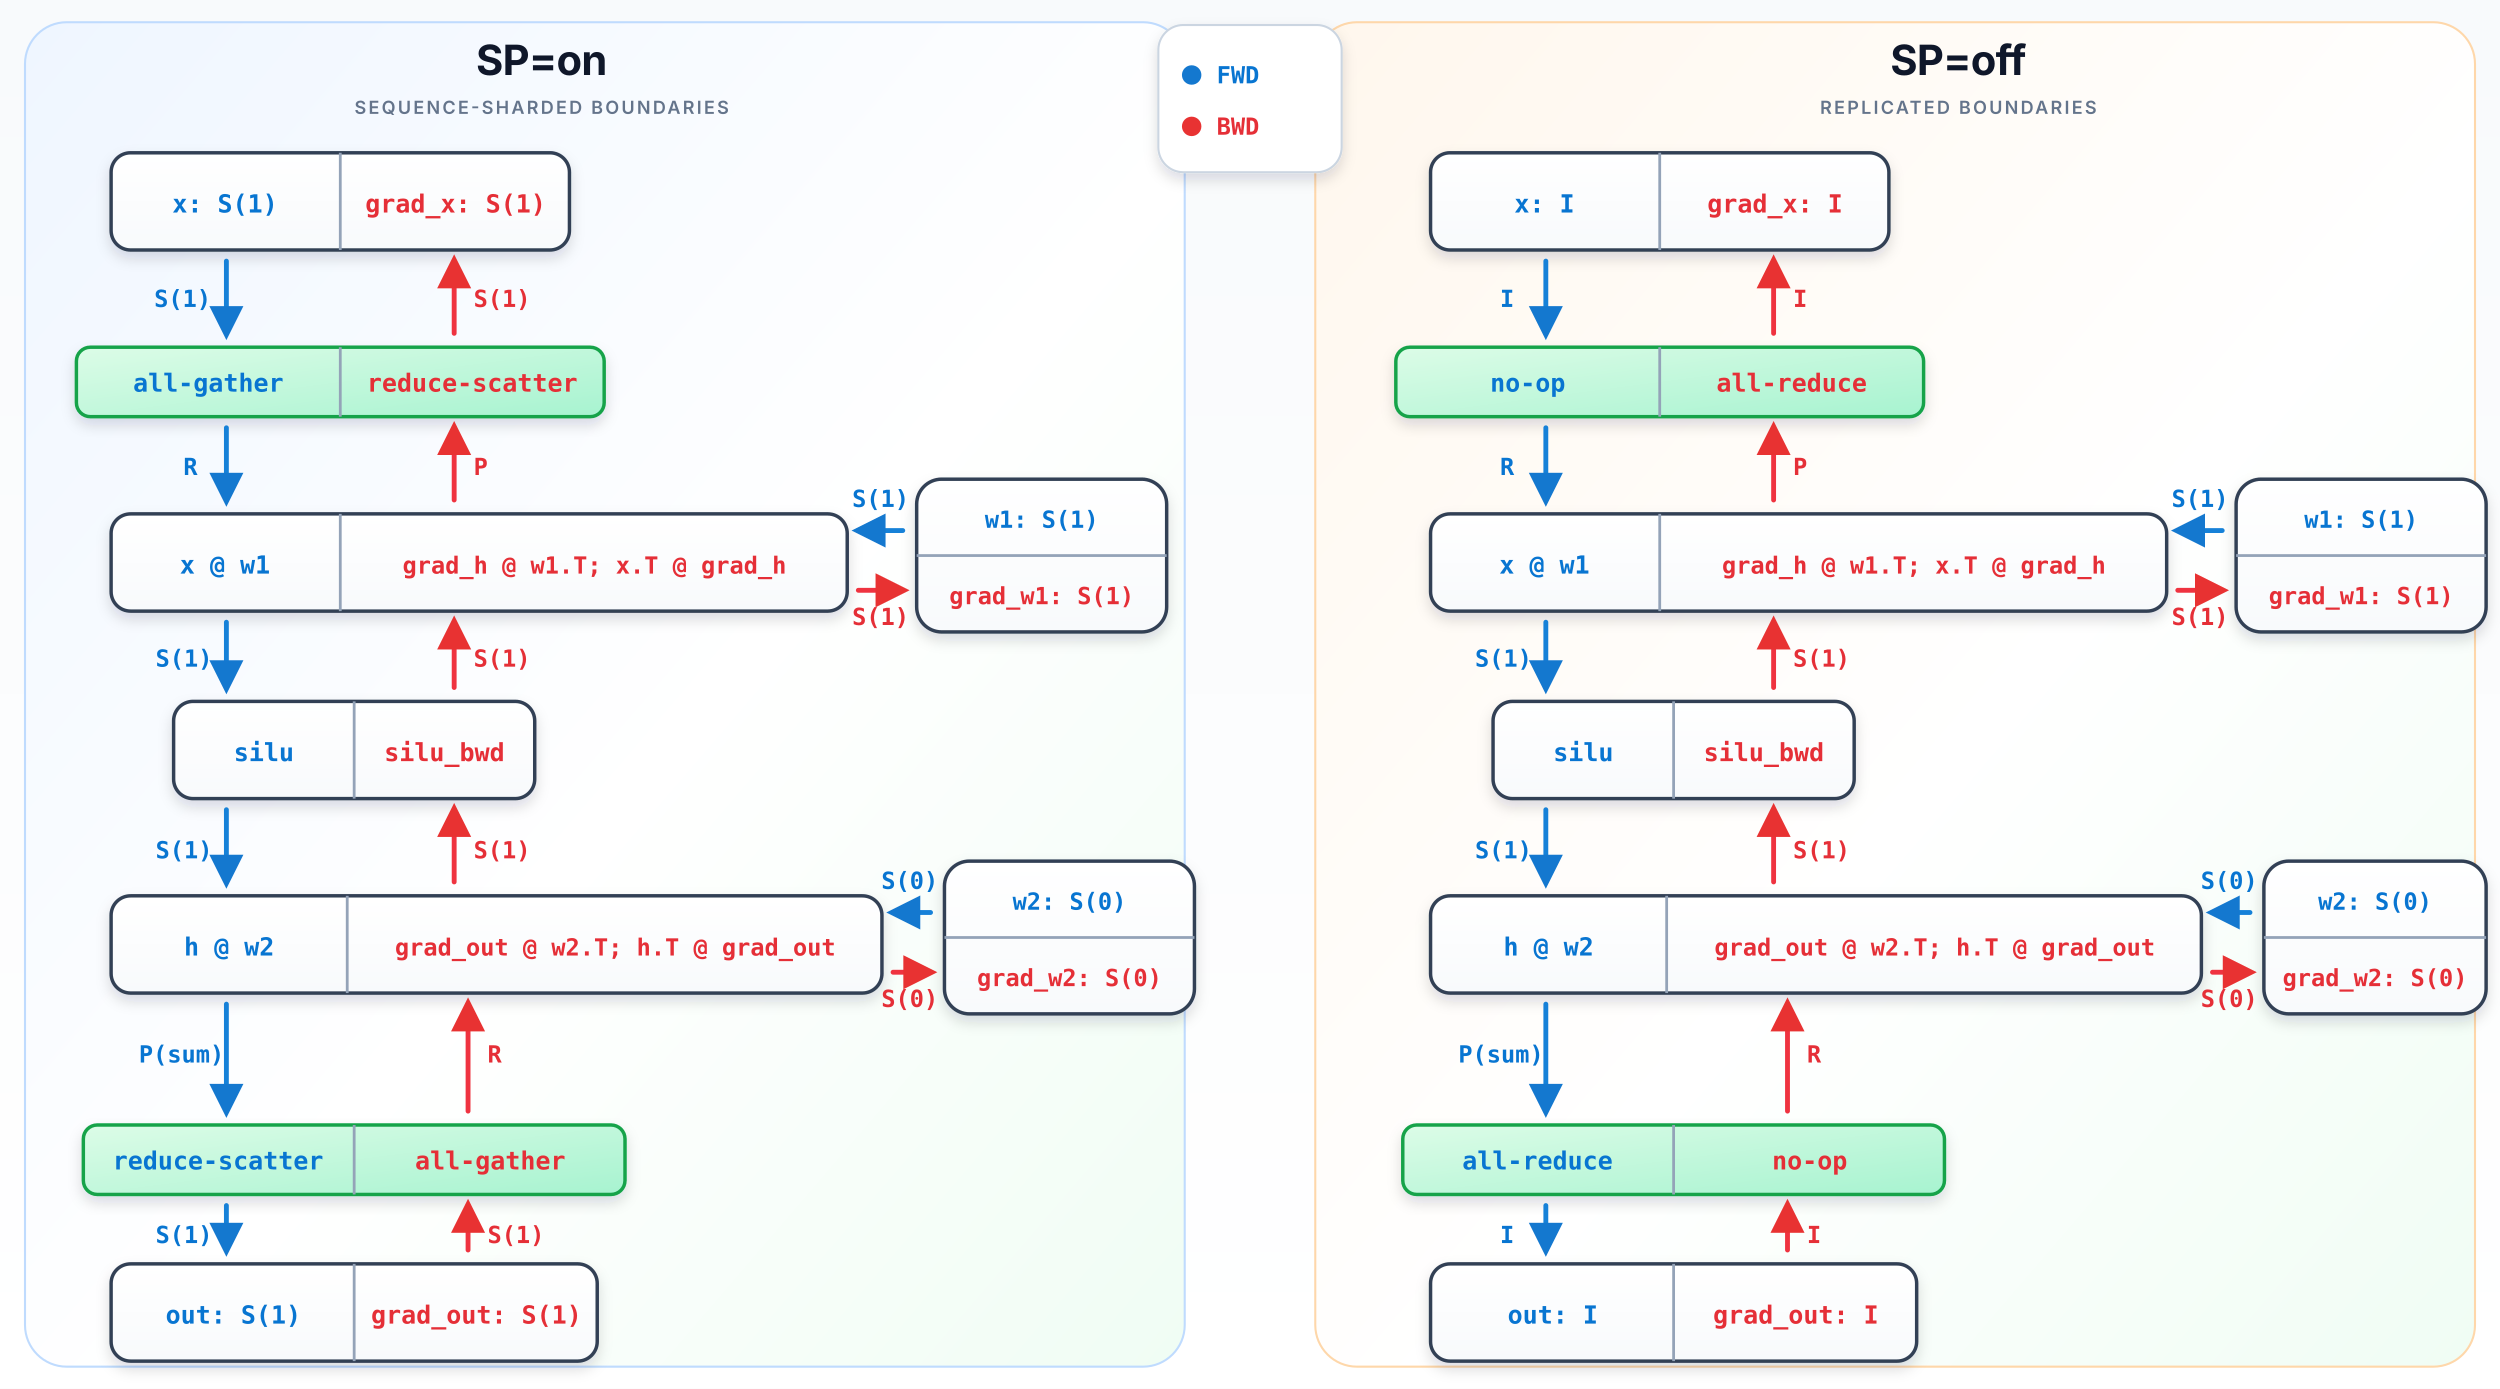
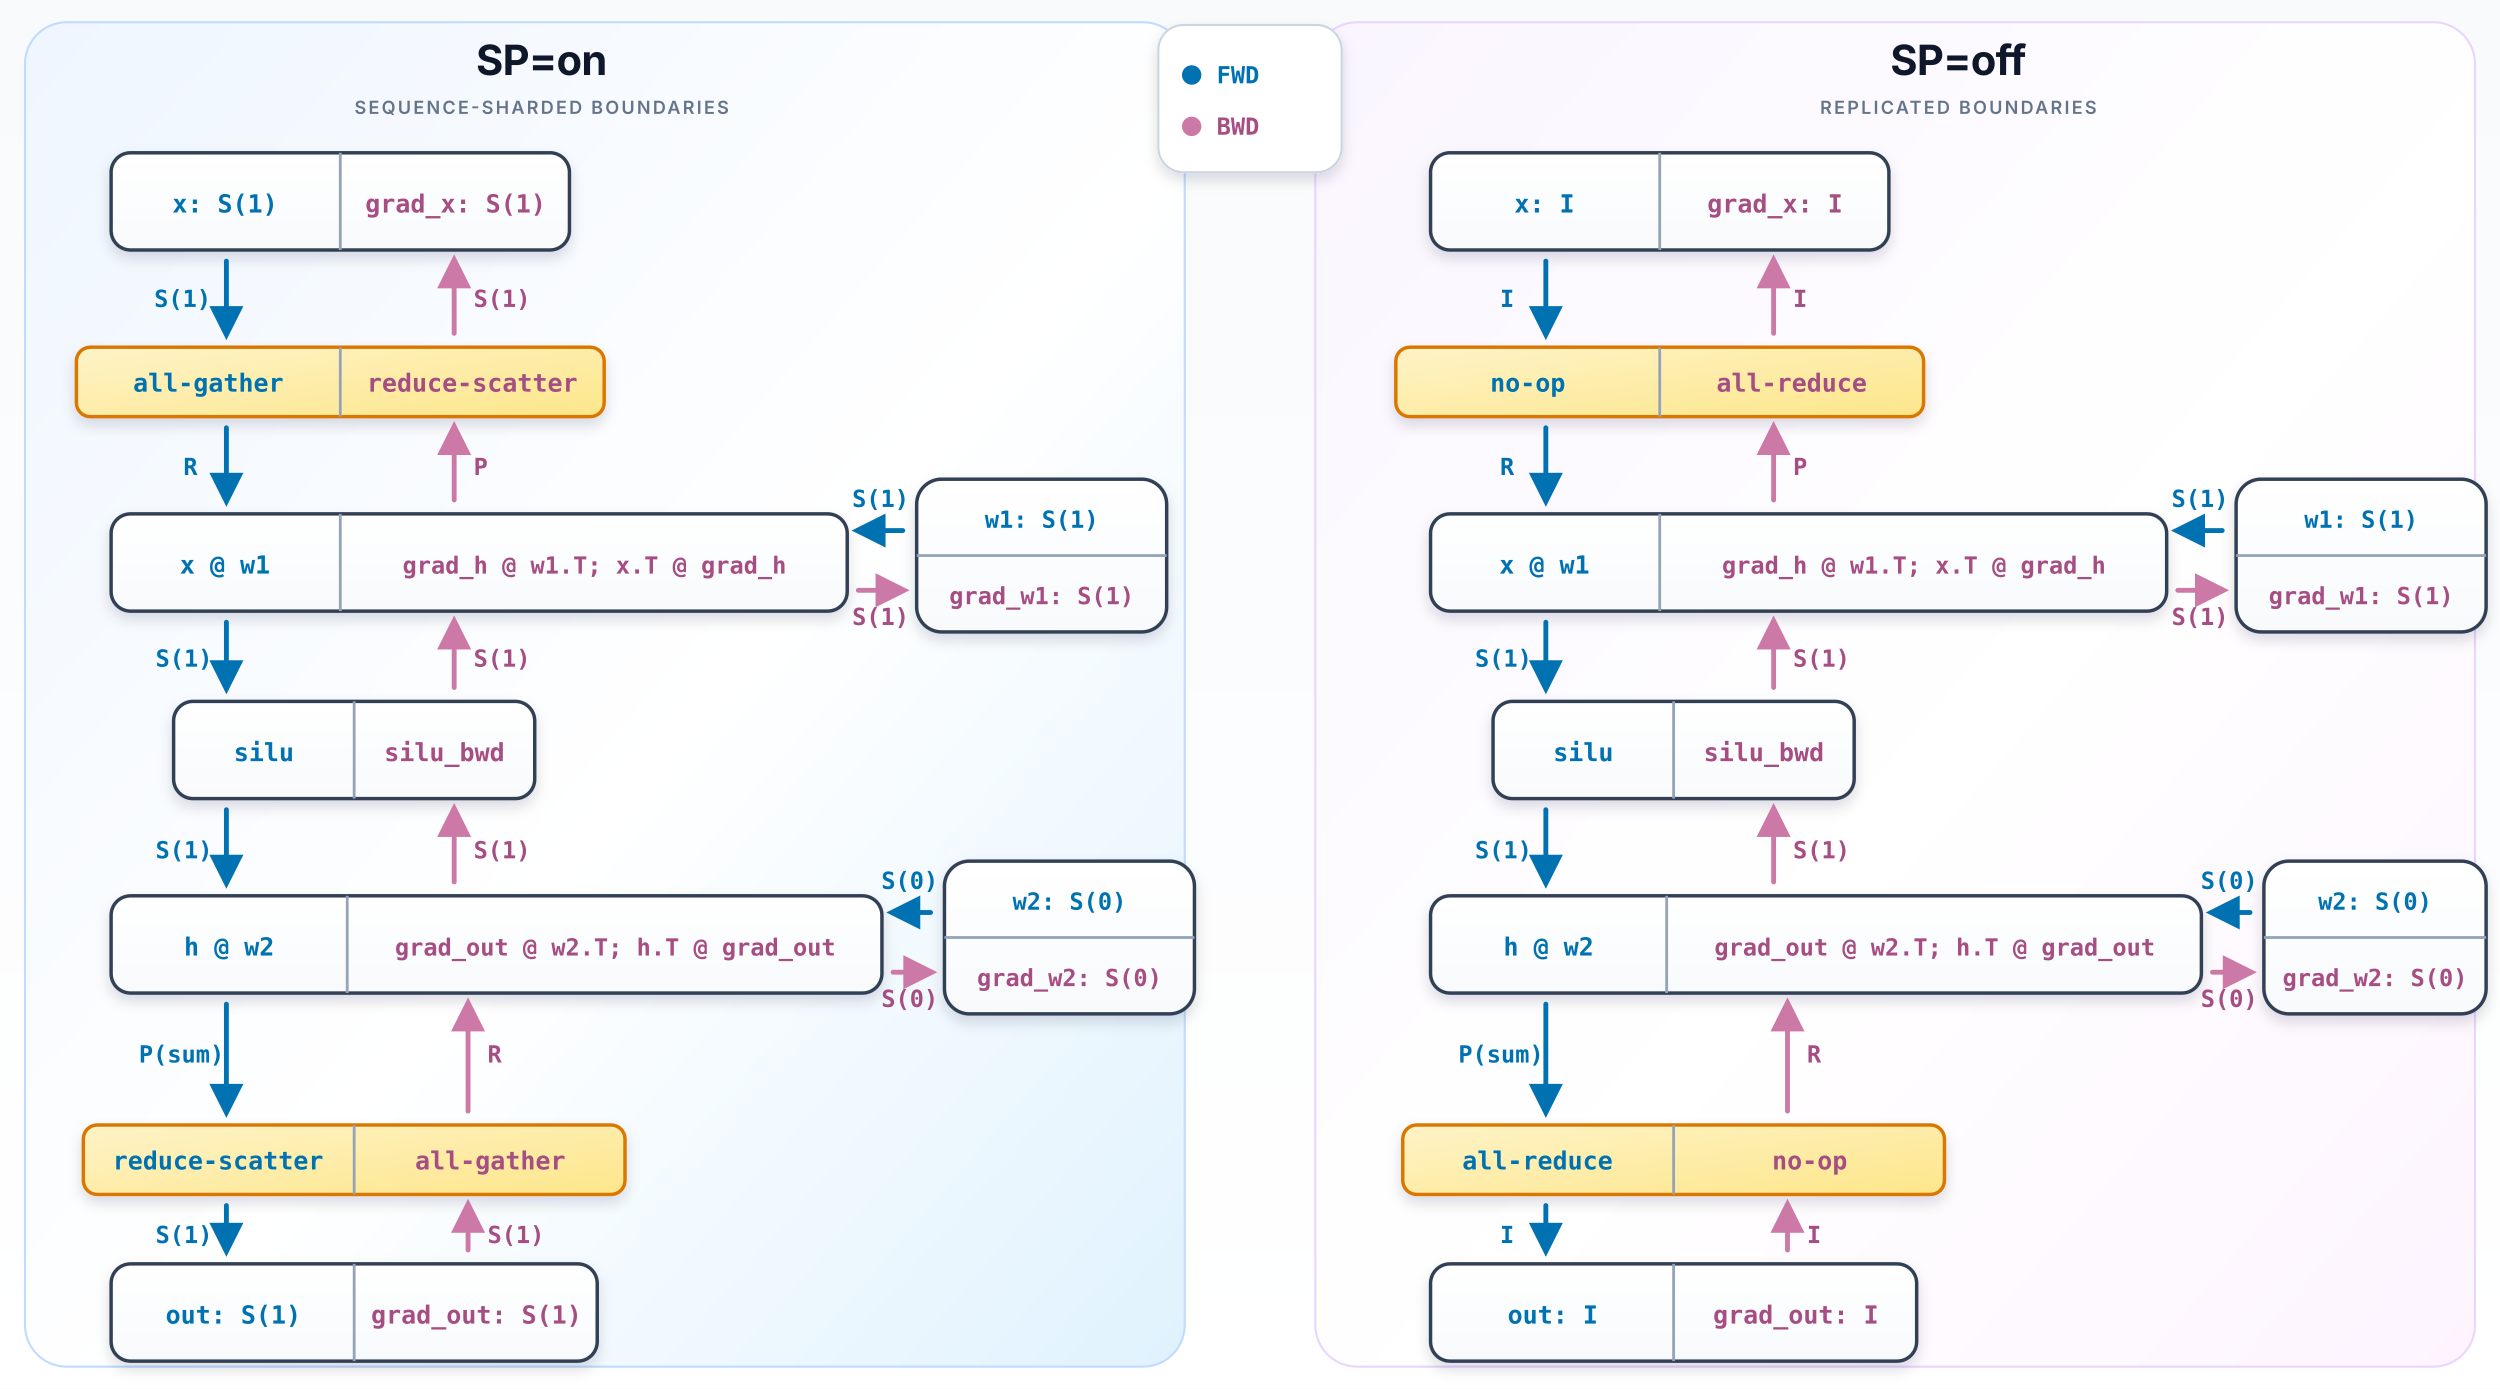
<svg xmlns="http://www.w3.org/2000/svg" viewBox="0 0 1800 1000" role="img" aria-labelledby="title description">
  <defs>
    <linearGradient id="background" x1="0" y1="0" x2="0" y2="1">
      <stop offset="0" stop-color="#f8fafc" />
      <stop offset="1" stop-color="#ffffff" />
    </linearGradient>
    <linearGradient id="panel-left" x1="0" y1="0" x2="1" y2="1">
      <stop offset="0" stop-color="#eff6ff" />
      <stop offset="0.55" stop-color="#ffffff" />
-       <stop offset="1" stop-color="#f0fdf4" />
+       <stop offset="1" stop-color="#e0f2fe" />
    </linearGradient>
    <linearGradient id="panel-right" x1="0" y1="0" x2="1" y2="1">
-       <stop offset="0" stop-color="#fff7ed" />
+       <stop offset="0" stop-color="#faf5ff" />
      <stop offset="0.55" stop-color="#ffffff" />
-       <stop offset="1" stop-color="#f0fdf4" />
+       <stop offset="1" stop-color="#fdf4ff" />
    </linearGradient>
    <linearGradient id="card" x1="0" y1="0" x2="0" y2="1">
      <stop offset="0" stop-color="#ffffff" />
      <stop offset="1" stop-color="#f8fafc" />
    </linearGradient>
    <linearGradient id="collective-fill" x1="0" y1="0" x2="1" y2="1">
-       <stop offset="0" stop-color="#dcfce7" />
-       <stop offset="1" stop-color="#a7f3d0" />
+       <stop offset="0" stop-color="#fef3c7" />
+       <stop offset="1" stop-color="#fde68a" />
    </linearGradient>
    <linearGradient id="divider" x1="0" y1="0" x2="0" y2="1">
      <stop offset="0" stop-color="#94a3b8" stop-opacity="0" />
      <stop offset="0.12" stop-color="#94a3b8" />
      <stop offset="0.88" stop-color="#94a3b8" />
      <stop offset="1" stop-color="#94a3b8" stop-opacity="0" />
    </linearGradient>
    <filter id="shadow" x="-20%" y="-20%" width="140%" height="150%">
      <feGaussianBlur in="SourceAlpha" stdDeviation="5" result="blur" />
      <feOffset in="blur" dx="0" dy="5" result="offsetBlur" />
      <feFlood flood-color="#0f172a" flood-opacity="0.14" result="shadowColor" />
      <feComposite in="shadowColor" in2="offsetBlur" operator="in" result="shadowBlur" />
      <feMerge>
        <feMergeNode in="shadowBlur" />
        <feMergeNode in="SourceGraphic" />
      </feMerge>
    </filter>
    <marker id="arrow-blue" viewBox="0 0 10 10" refX="8" refY="5" markerWidth="7" markerHeight="7" orient="auto-start-reverse">
-       <path d="M 0 0 L 10 5 L 0 10 z" fill="#1478cf" />
+       <path d="M 0 0 L 10 5 L 0 10 z" fill="#0072b2" />
    </marker>
    <marker id="arrow-red" viewBox="0 0 10 10" refX="8" refY="5" markerWidth="7" markerHeight="7" orient="auto-start-reverse">
-       <path d="M 0 0 L 10 5 L 0 10 z" fill="#e83232" />
+       <path d="M 0 0 L 10 5 L 0 10 z" fill="#cc79a7" />
    </marker>
    <style>
      .title { font: 700 30px Inter, ui-sans-serif, system-ui, sans-serif; fill: #0f172a; letter-spacing: -0.5px; }
      .subtitle { font: 600 13px Inter, ui-sans-serif, system-ui, sans-serif; fill: #64748b; letter-spacing: 1.6px; }
      .label { font: 650 18px ui-monospace, SFMono-Regular, Menlo, Consolas, monospace; }
      .small { font: 650 17px ui-monospace, SFMono-Regular, Menlo, Consolas, monospace; }
      .box { fill: url(#card); stroke: #334155; stroke-width: 2.5; filter: url(#shadow); }
      .split { stroke: #94a3b8; stroke-width: 2; }
-       .collective { fill: url(#collective-fill); stroke: #16a34a; stroke-width: 2.5; filter: url(#shadow); }
-       .forward { fill: #0875d1; }
-       .backward { fill: #e52f37; }
-       .fwd-line { fill: none; stroke: #1681d8; stroke-width: 3.5; stroke-linecap: round; marker-end: url(#arrow-blue); }
-       .bwd-line { fill: none; stroke: #ef3340; stroke-width: 3.5; stroke-linecap: round; marker-end: url(#arrow-red); }
+       .collective { fill: url(#collective-fill); stroke: #d97706; stroke-width: 2.5; filter: url(#shadow); }
+       .forward { fill: #0072b2; }
+       .backward { fill: #a64d83; }
+       .fwd-line { fill: none; stroke: #0072b2; stroke-width: 3.5; stroke-linecap: round; marker-end: url(#arrow-blue); }
+       .bwd-line { fill: none; stroke: #cc79a7; stroke-width: 3.5; stroke-linecap: round; marker-end: url(#arrow-red); }
      .panel { stroke-width: 1.5; }
      .legend { fill: #ffffff; stroke: #cbd5e1; stroke-width: 1.5; filter: url(#shadow); }
    </style>
  </defs>
  <rect width="1800" height="1000" fill="url(#background)" />
  <rect class="panel" x="18" y="16" width="835" height="968" rx="30" fill="url(#panel-left)" stroke="#bfdbfe" />
-   <rect class="panel" x="947" y="16" width="835" height="968" rx="30" fill="url(#panel-right)" stroke="#fed7aa" />
+   <rect class="panel" x="947" y="16" width="835" height="968" rx="30" fill="url(#panel-right)" stroke="#e9d5ff" />
  <text class="title" x="390" y="54" text-anchor="middle">SP=on</text>
  <text class="subtitle" x="390" y="82" text-anchor="middle">SEQUENCE-SHARDED BOUNDARIES</text>
  <text class="title" x="1410" y="54" text-anchor="middle">SP=off</text>
  <text class="subtitle" x="1410" y="82" text-anchor="middle">REPLICATED BOUNDARIES</text>
  <line x1="900" y1="76" x2="900" y2="970" stroke="url(#divider)" stroke-width="3" />
  <rect class="legend" x="834" y="18" width="132" height="106" rx="18" />
-   <circle cx="858" cy="54" r="7" fill="#1478cf" />
+   <circle cx="858" cy="54" r="7" fill="#0072b2" />
  <text class="small forward" x="876" y="60">FWD</text>
-   <circle cx="858" cy="91" r="7" fill="#e83232" />
+   <circle cx="858" cy="91" r="7" fill="#cc79a7" />
  <text class="small backward" x="876" y="97">BWD</text>
  <rect class="box" x="80" y="110" width="330" height="70" rx="14" />
  <line class="split" x1="245" y1="110" x2="245" y2="180" />
  <text class="label forward" x="162" y="153" text-anchor="middle">x: S(1)</text>
  <text class="label backward" x="328" y="153" text-anchor="middle">grad_x: S(1)</text>
  <path class="fwd-line" d="M 163 188 L 163 240" />
  <text class="small forward" x="111" y="221">S(1)</text>
  <path class="bwd-line" d="M 327 240 L 327 188" />
  <text class="small backward" x="341" y="221">S(1)</text>
  <rect class="collective" x="55" y="250" width="380" height="50" rx="10" />
  <line class="split" x1="245" y1="250" x2="245" y2="300" />
  <text class="label forward" x="150" y="282" text-anchor="middle">all-gather</text>
  <text class="label backward" x="340" y="282" text-anchor="middle">reduce-scatter</text>
  <path class="fwd-line" d="M 163 308 L 163 360" />
  <text class="small forward" x="132" y="342">R</text>
  <path class="bwd-line" d="M 327 360 L 327 308" />
  <text class="small backward" x="341" y="342">P</text>
  <rect class="box" x="80" y="370" width="530" height="70" rx="14" />
  <line class="split" x1="245" y1="370" x2="245" y2="440" />
  <text class="label forward" x="162" y="413" text-anchor="middle">x @ w1</text>
  <text class="small backward" x="428" y="413" text-anchor="middle">grad_h @ w1.T; x.T @ grad_h</text>
  <rect class="box" x="660" y="345" width="180" height="110" rx="18" />
  <line class="split" x1="660" y1="400" x2="840" y2="400" />
  <text class="small forward" x="750" y="380" text-anchor="middle">w1: S(1)</text>
  <text class="small backward" x="750" y="435" text-anchor="middle">grad_w1: S(1)</text>
  <path class="fwd-line" d="M 650 382 L 618 382" />
  <text class="small forward" x="634" y="365" text-anchor="middle">S(1)</text>
  <path class="bwd-line" d="M 618 425 L 650 425" />
  <text class="small backward" x="634" y="450" text-anchor="middle">S(1)</text>
  <path class="fwd-line" d="M 163 448 L 163 495" />
  <text class="small forward" x="112" y="480">S(1)</text>
  <path class="bwd-line" d="M 327 495 L 327 448" />
  <text class="small backward" x="341" y="480">S(1)</text>
  <rect class="box" x="125" y="505" width="260" height="70" rx="14" />
  <line class="split" x1="255" y1="505" x2="255" y2="575" />
  <text class="label forward" x="190" y="548" text-anchor="middle">silu</text>
  <text class="label backward" x="320" y="548" text-anchor="middle">silu_bwd</text>
  <path class="fwd-line" d="M 163 583 L 163 635" />
  <text class="small forward" x="112" y="618">S(1)</text>
  <path class="bwd-line" d="M 327 635 L 327 583" />
  <text class="small backward" x="341" y="618">S(1)</text>
  <rect class="box" x="80" y="645" width="555" height="70" rx="14" />
  <line class="split" x1="250" y1="645" x2="250" y2="715" />
  <text class="label forward" x="165" y="688" text-anchor="middle">h @ w2</text>
  <text class="small backward" x="443" y="688" text-anchor="middle">grad_out @ w2.T; h.T @ grad_out</text>
  <rect class="box" x="680" y="620" width="180" height="110" rx="18" />
  <line class="split" x1="680" y1="675" x2="860" y2="675" />
  <text class="small forward" x="770" y="655" text-anchor="middle">w2: S(0)</text>
  <text class="small backward" x="770" y="710" text-anchor="middle">grad_w2: S(0)</text>
  <path class="fwd-line" d="M 670 657 L 643 657" />
  <text class="small forward" x="655" y="640" text-anchor="middle">S(0)</text>
  <path class="bwd-line" d="M 643 700 L 670 700" />
  <text class="small backward" x="655" y="725" text-anchor="middle">S(0)</text>
  <path class="fwd-line" d="M 163 723 L 163 800" />
  <text class="small forward" x="100" y="765">P(sum)</text>
  <path class="bwd-line" d="M 337 800 L 337 723" />
  <text class="small backward" x="351" y="765">R</text>
  <rect class="collective" x="60" y="810" width="390" height="50" rx="10" />
  <line class="split" x1="255" y1="810" x2="255" y2="860" />
  <text class="label forward" x="157" y="842" text-anchor="middle">reduce-scatter</text>
  <text class="label backward" x="353" y="842" text-anchor="middle">all-gather</text>
  <path class="fwd-line" d="M 163 868 L 163 900" />
  <text class="small forward" x="112" y="895">S(1)</text>
  <path class="bwd-line" d="M 337 900 L 337 868" />
  <text class="small backward" x="351" y="895">S(1)</text>
  <rect class="box" x="80" y="910" width="350" height="70" rx="14" />
  <line class="split" x1="255" y1="910" x2="255" y2="980" />
  <text class="label forward" x="168" y="953" text-anchor="middle">out: S(1)</text>
  <text class="label backward" x="343" y="953" text-anchor="middle">grad_out: S(1)</text>
  <rect class="box" x="1030" y="110" width="330" height="70" rx="14" />
  <line class="split" x1="1195" y1="110" x2="1195" y2="180" />
  <text class="label forward" x="1112" y="153" text-anchor="middle">x: I</text>
  <text class="label backward" x="1278" y="153" text-anchor="middle">grad_x: I</text>
  <path class="fwd-line" d="M 1113 188 L 1113 240" />
  <text class="small forward" x="1080" y="221">I</text>
  <path class="bwd-line" d="M 1277 240 L 1277 188" />
  <text class="small backward" x="1291" y="221">I</text>
  <rect class="collective" x="1005" y="250" width="380" height="50" rx="10" />
  <line class="split" x1="1195" y1="250" x2="1195" y2="300" />
  <text class="label forward" x="1100" y="282" text-anchor="middle">no-op</text>
  <text class="label backward" x="1290" y="282" text-anchor="middle">all-reduce</text>
  <path class="fwd-line" d="M 1113 308 L 1113 360" />
  <text class="small forward" x="1080" y="342">R</text>
  <path class="bwd-line" d="M 1277 360 L 1277 308" />
  <text class="small backward" x="1291" y="342">P</text>
  <rect class="box" x="1030" y="370" width="530" height="70" rx="14" />
  <line class="split" x1="1195" y1="370" x2="1195" y2="440" />
  <text class="label forward" x="1112" y="413" text-anchor="middle">x @ w1</text>
  <text class="small backward" x="1378" y="413" text-anchor="middle">grad_h @ w1.T; x.T @ grad_h</text>
  <rect class="box" x="1610" y="345" width="180" height="110" rx="18" />
  <line class="split" x1="1610" y1="400" x2="1790" y2="400" />
  <text class="small forward" x="1700" y="380" text-anchor="middle">w1: S(1)</text>
  <text class="small backward" x="1700" y="435" text-anchor="middle">grad_w1: S(1)</text>
  <path class="fwd-line" d="M 1600 382 L 1568 382" />
  <text class="small forward" x="1584" y="365" text-anchor="middle">S(1)</text>
  <path class="bwd-line" d="M 1568 425 L 1600 425" />
  <text class="small backward" x="1584" y="450" text-anchor="middle">S(1)</text>
  <path class="fwd-line" d="M 1113 448 L 1113 495" />
  <text class="small forward" x="1062" y="480">S(1)</text>
  <path class="bwd-line" d="M 1277 495 L 1277 448" />
  <text class="small backward" x="1291" y="480">S(1)</text>
  <rect class="box" x="1075" y="505" width="260" height="70" rx="14" />
  <line class="split" x1="1205" y1="505" x2="1205" y2="575" />
  <text class="label forward" x="1140" y="548" text-anchor="middle">silu</text>
  <text class="label backward" x="1270" y="548" text-anchor="middle">silu_bwd</text>
  <path class="fwd-line" d="M 1113 583 L 1113 635" />
  <text class="small forward" x="1062" y="618">S(1)</text>
  <path class="bwd-line" d="M 1277 635 L 1277 583" />
  <text class="small backward" x="1291" y="618">S(1)</text>
  <rect class="box" x="1030" y="645" width="555" height="70" rx="14" />
  <line class="split" x1="1200" y1="645" x2="1200" y2="715" />
  <text class="label forward" x="1115" y="688" text-anchor="middle">h @ w2</text>
  <text class="small backward" x="1393" y="688" text-anchor="middle">grad_out @ w2.T; h.T @ grad_out</text>
  <rect class="box" x="1630" y="620" width="160" height="110" rx="18" />
  <line class="split" x1="1630" y1="675" x2="1790" y2="675" />
  <text class="small forward" x="1710" y="655" text-anchor="middle">w2: S(0)</text>
  <text class="small backward" x="1710" y="710" text-anchor="middle">grad_w2: S(0)</text>
  <path class="fwd-line" d="M 1620 657 L 1593 657" />
  <text class="small forward" x="1605" y="640" text-anchor="middle">S(0)</text>
  <path class="bwd-line" d="M 1593 700 L 1620 700" />
  <text class="small backward" x="1605" y="725" text-anchor="middle">S(0)</text>
  <path class="fwd-line" d="M 1113 723 L 1113 800" />
  <text class="small forward" x="1050" y="765">P(sum)</text>
  <path class="bwd-line" d="M 1287 800 L 1287 723" />
  <text class="small backward" x="1301" y="765">R</text>
  <rect class="collective" x="1010" y="810" width="390" height="50" rx="10" />
  <line class="split" x1="1205" y1="810" x2="1205" y2="860" />
  <text class="label forward" x="1107" y="842" text-anchor="middle">all-reduce</text>
  <text class="label backward" x="1303" y="842" text-anchor="middle">no-op</text>
  <path class="fwd-line" d="M 1113 868 L 1113 900" />
  <text class="small forward" x="1080" y="895">I</text>
  <path class="bwd-line" d="M 1287 900 L 1287 868" />
  <text class="small backward" x="1301" y="895">I</text>
  <rect class="box" x="1030" y="910" width="350" height="70" rx="14" />
  <line class="split" x1="1205" y1="910" x2="1205" y2="980" />
  <text class="label forward" x="1118" y="953" text-anchor="middle">out: I</text>
  <text class="label backward" x="1293" y="953" text-anchor="middle">grad_out: I</text>
</svg>
